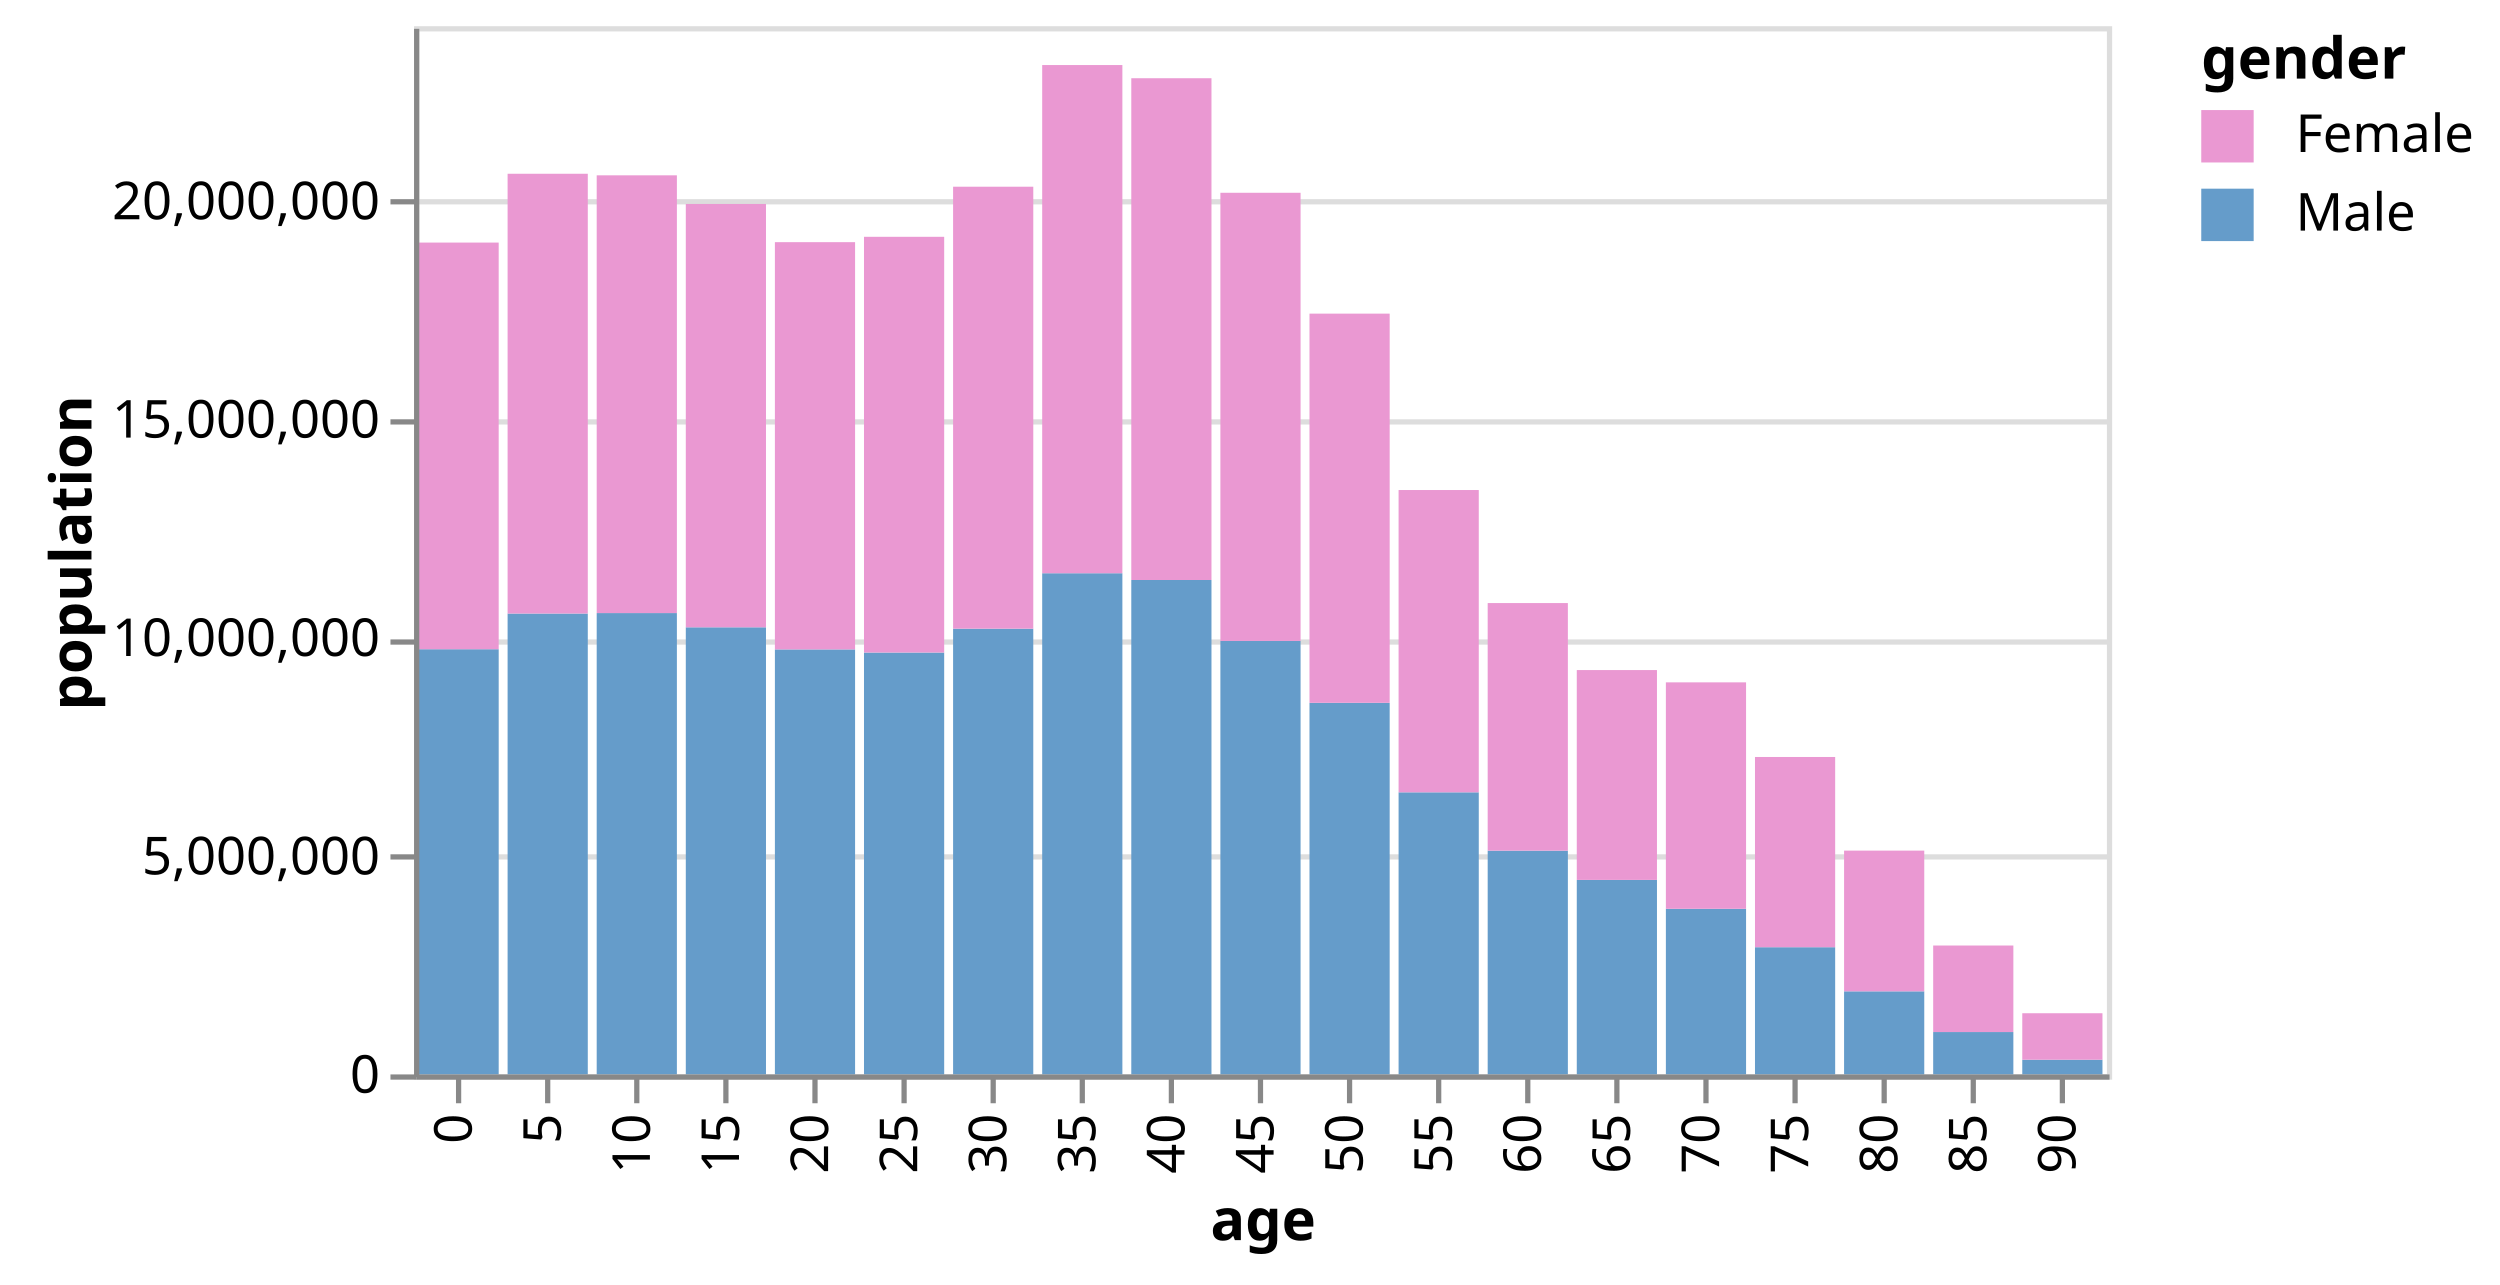
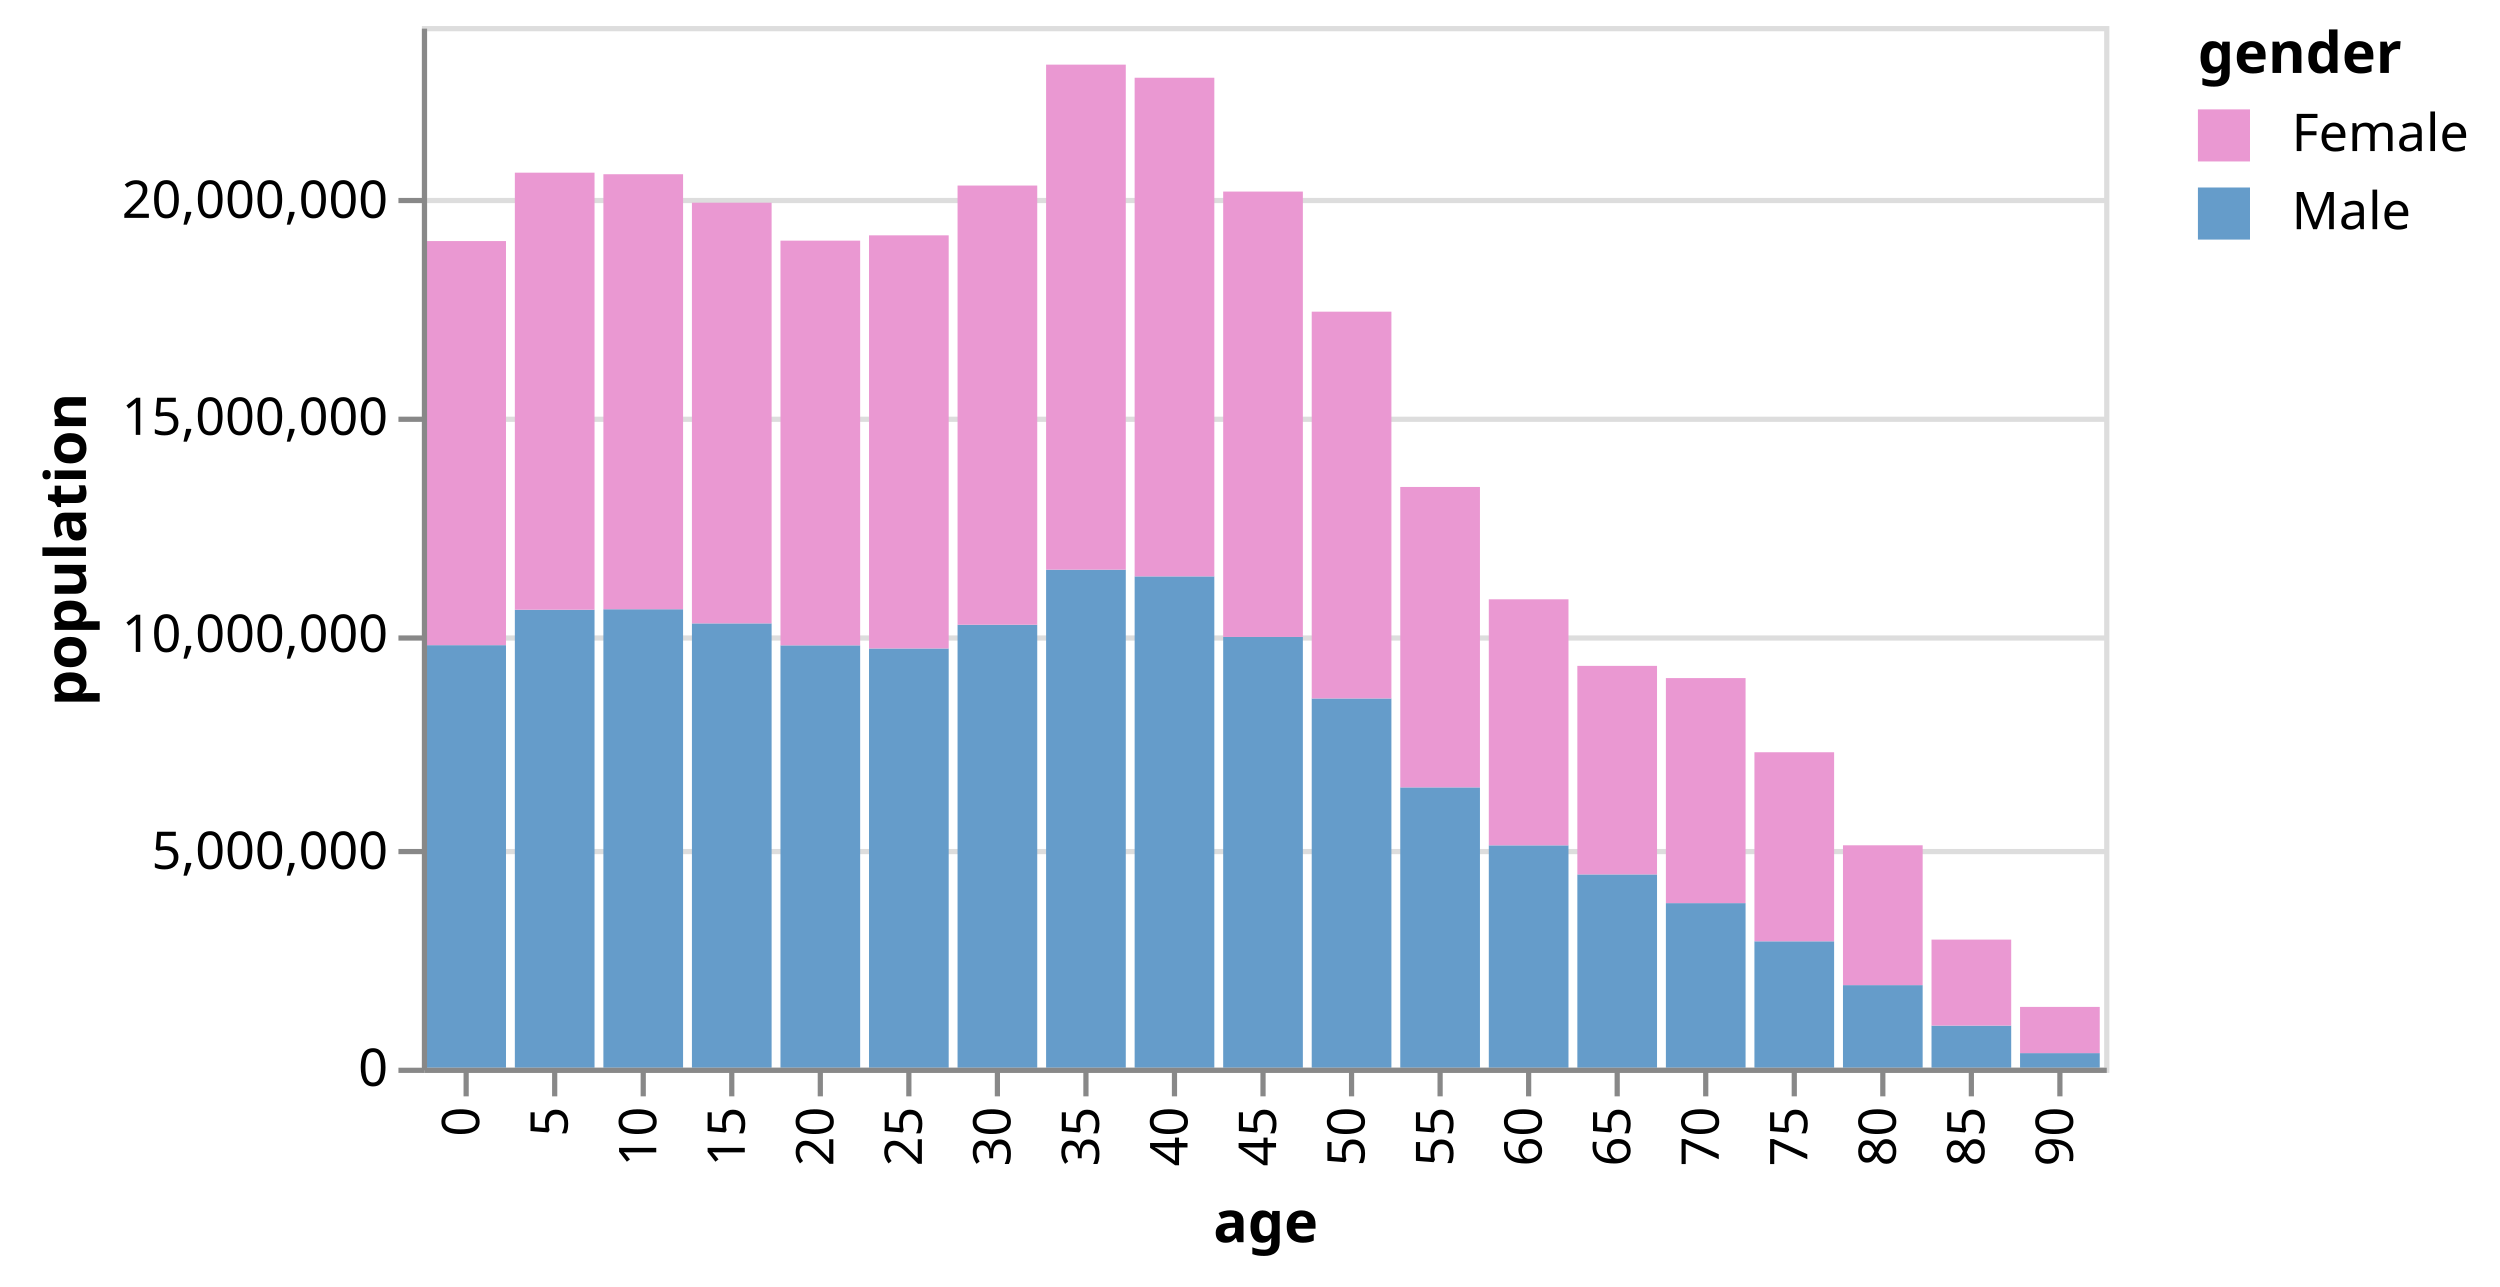
- <svg xmlns="http://www.w3.org/2000/svg" class="marks" width="477" height="245" viewBox="0 0 477 245" version="1.1">
-   <g transform="translate(79,5)">
+ <svg xmlns="http://www.w3.org/2000/svg" class="marks" width="480" height="247" viewBox="0 0 480 247" version="1.1">
+   <g transform="translate(81,5)">
    <g class="mark-group role-frame root">
      <g transform="translate(0,0)">
        <path class="background" d="M0.5,0.5h323v200h-323Z" style="fill: transparent; stroke: #ddd;" />
        <g>
          <g class="mark-group role-axis">
            <g transform="translate(0.5,0.5)">
              <path class="background" d="M0,0h0v0h0Z" style="pointer-events: none; fill: none;" />
              <g>
                <g class="mark-rule role-axis-grid" style="pointer-events: none;">
                  <line transform="translate(0,200)" x2="323" y2="0" style="fill: none; stroke: #ddd; stroke-width: 1; stroke-dasharray: ; opacity: 1;" />
                  <line transform="translate(0,158)" x2="323" y2="0" style="fill: none; stroke: #ddd; stroke-width: 1; stroke-dasharray: ; opacity: 1;" />
                  <line transform="translate(0,117)" x2="323" y2="0" style="fill: none; stroke: #ddd; stroke-width: 1; stroke-dasharray: ; opacity: 1;" />
                  <line transform="translate(0,75)" x2="323" y2="0" style="fill: none; stroke: #ddd; stroke-width: 1; stroke-dasharray: ; opacity: 1;" />
                  <line transform="translate(0,33)" x2="323" y2="0" style="fill: none; stroke: #ddd; stroke-width: 1; stroke-dasharray: ; opacity: 1;" />
                </g>
              </g>
            </g>
          </g>
          <g class="mark-rect role-mark marks">
            <path d="M0.85,118.872h15.3v81.128h-15.3Z" style="fill: #659CCA;" />
            <path d="M0.85,41.283h15.3v77.589h-15.3Z" style="fill: #EA98D2;" />
            <path d="M17.85,112.065h15.3v87.935h-15.3Z" style="fill: #659CCA;" />
            <path d="M17.85,28.152h15.3v83.913h-15.3Z" style="fill: #EA98D2;" />
            <path d="M34.85,111.973h15.3v88.027h-15.3Z" style="fill: #659CCA;" />
            <path d="M34.85,28.452h15.3v83.521h-15.3Z" style="fill: #EA98D2;" />
            <path d="M51.85,114.688h15.3v85.312h-15.3Z" style="fill: #659CCA;" />
            <path d="M51.85,33.916h15.3v80.772h-15.3Z" style="fill: #EA98D2;" />
            <path d="M68.85,118.906h15.3v81.094h-15.3Z" style="fill: #659CCA;" />
            <path d="M68.85,41.204h15.3v77.702h-15.3Z" style="fill: #EA98D2;" />
            <path d="M85.85,119.504h15.3v80.496h-15.3Z" style="fill: #659CCA;" />
            <path d="M85.85,40.183h15.3v79.321h-15.3Z" style="fill: #EA98D2;" />
            <path d="M102.85,114.951h15.3v85.049h-15.3Z" style="fill: #659CCA;" />
            <path d="M102.85,30.624h15.3v84.327h-15.3Z" style="fill: #EA98D2;" />
            <path d="M119.85,104.373h15.3v95.627h-15.3Z" style="fill: #659CCA;" />
            <path d="M119.85,7.41h15.3v96.964h-15.3Z" style="fill: #EA98D2;" />
            <path d="M136.85,105.665h15.3v94.335h-15.3Z" style="fill: #659CCA;" />
            <path d="M136.85,9.926h15.3v95.738h-15.3Z" style="fill: #EA98D2;" />
            <path d="M153.85,117.292h15.3v82.708h-15.3Z" style="fill: #659CCA;" />
            <path d="M153.85,31.781h15.3v85.51h-15.3Z" style="fill: #EA98D2;" />
            <path d="M170.85,129.101h15.3v70.899h-15.3Z" style="fill: #659CCA;" />
            <path d="M170.85,54.841h15.3v74.259h-15.3Z" style="fill: #EA98D2;" />
            <path d="M187.85,146.174h15.3v53.826h-15.3Z" style="fill: #659CCA;" />
            <path d="M187.85,88.497h15.3v57.677h-15.3Z" style="fill: #EA98D2;" />
            <path d="M204.85,157.305h15.3v42.695h-15.3Z" style="fill: #659CCA;" />
            <path d="M204.85,110.064h15.3v47.241h-15.3Z" style="fill: #EA98D2;" />
            <path d="M221.85,162.886h15.3v37.114h-15.3Z" style="fill: #659CCA;" />
            <path d="M221.85,122.847h15.3v40.04h-15.3Z" style="fill: #EA98D2;" />
            <path d="M238.85,168.399h15.3v31.601h-15.3Z" style="fill: #659CCA;" />
            <path d="M238.85,125.192h15.3v43.207h-15.3Z" style="fill: #EA98D2;" />
            <path d="M255.85,175.728h15.3v24.272h-15.3Z" style="fill: #659CCA;" />
            <path d="M255.85,139.431h15.3v36.297h-15.3Z" style="fill: #EA98D2;" />
            <path d="M272.85,184.145h15.3v15.855h-15.3Z" style="fill: #659CCA;" />
            <path d="M272.85,157.296h15.3v26.849h-15.3Z" style="fill: #EA98D2;" />
            <path d="M289.85,191.914h15.3v8.086h-15.3Z" style="fill: #659CCA;" />
            <path d="M289.85,175.404h15.3v16.51h-15.3Z" style="fill: #EA98D2;" />
            <path d="M306.85,197.197h15.3v2.803h-15.3Z" style="fill: #659CCA;" />
            <path d="M306.85,188.326h15.3v8.872h-15.3Z" style="fill: #EA98D2;" />
          </g>
          <g class="mark-group role-legend">
            <g transform="translate(341,0)">
-               <path class="background" d="M0,0h52v41h-52Z" style="pointer-events: none; fill: none;" />
+               <path class="background" d="M0,0h53v42h-53Z" style="pointer-events: none; fill: none;" />
              <g>
                <g class="mark-group role-legend-entry">
                  <g transform="translate(0,16)">
                    <path class="background" d="M0,0h0v0h0Z" style="pointer-events: none; fill: none;" />
                    <g>
                      <g class="mark-symbol role-legend-symbol" style="pointer-events: none;">
                        <path transform="translate(5,5)" d="M-5,-5h10v10h-10Z" style="fill: #EA98D2; stroke-width: 1.5; opacity: 1;" />
                        <path transform="translate(5,20)" d="M-5,-5h10v10h-10Z" style="fill: #659CCA; stroke-width: 1.5; opacity: 1;" />
                      </g>
                      <g class="mark-text role-legend-label" style="pointer-events: none;">
                        <text text-anchor="start" transform="translate(18,8)" style="font: 10px sans-serif; fill: #000; opacity: 1;">Female</text>
                        <text text-anchor="start" transform="translate(18,23)" style="font: 10px sans-serif; fill: #000; opacity: 1;">Male</text>
                      </g>
                    </g>
                  </g>
                </g>
                <g class="mark-text role-legend-title" style="pointer-events: none;">
-                   <text text-anchor="start" transform="translate(0,10)" style="font: bold 11px sans-serif; fill: #000; opacity: 1;">gender</text>
+                   <text text-anchor="start" transform="translate(0,9)" style="font: bold 11px sans-serif; fill: #000; opacity: 1;">gender</text>
                </g>
              </g>
            </g>
          </g>
          <g class="mark-group role-axis">
            <g transform="translate(0.5,200.5)">
              <path class="background" d="M0,0h0v0h0Z" style="pointer-events: none; fill: none;" />
              <g>
                <g class="mark-rule role-axis-tick" style="pointer-events: none;">
                  <line transform="translate(8,0)" x2="0" y2="5" style="fill: none; stroke: #888; stroke-width: 1; opacity: 1;" />
                  <line transform="translate(25,0)" x2="0" y2="5" style="fill: none; stroke: #888; stroke-width: 1; opacity: 1;" />
                  <line transform="translate(42,0)" x2="0" y2="5" style="fill: none; stroke: #888; stroke-width: 1; opacity: 1;" />
                  <line transform="translate(59,0)" x2="0" y2="5" style="fill: none; stroke: #888; stroke-width: 1; opacity: 1;" />
                  <line transform="translate(76,0)" x2="0" y2="5" style="fill: none; stroke: #888; stroke-width: 1; opacity: 1;" />
                  <line transform="translate(93,0)" x2="0" y2="5" style="fill: none; stroke: #888; stroke-width: 1; opacity: 1;" />
                  <line transform="translate(110,0)" x2="0" y2="5" style="fill: none; stroke: #888; stroke-width: 1; opacity: 1;" />
                  <line transform="translate(127,0)" x2="0" y2="5" style="fill: none; stroke: #888; stroke-width: 1; opacity: 1;" />
                  <line transform="translate(144,0)" x2="0" y2="5" style="fill: none; stroke: #888; stroke-width: 1; opacity: 1;" />
                  <line transform="translate(161,0)" x2="0" y2="5" style="fill: none; stroke: #888; stroke-width: 1; opacity: 1;" />
                  <line transform="translate(178,0)" x2="0" y2="5" style="fill: none; stroke: #888; stroke-width: 1; opacity: 1;" />
                  <line transform="translate(195,0)" x2="0" y2="5" style="fill: none; stroke: #888; stroke-width: 1; opacity: 1;" />
                  <line transform="translate(212,0)" x2="0" y2="5" style="fill: none; stroke: #888; stroke-width: 1; opacity: 1;" />
                  <line transform="translate(229,0)" x2="0" y2="5" style="fill: none; stroke: #888; stroke-width: 1; opacity: 1;" />
                  <line transform="translate(246,0)" x2="0" y2="5" style="fill: none; stroke: #888; stroke-width: 1; opacity: 1;" />
                  <line transform="translate(263,0)" x2="0" y2="5" style="fill: none; stroke: #888; stroke-width: 1; opacity: 1;" />
                  <line transform="translate(280,0)" x2="0" y2="5" style="fill: none; stroke: #888; stroke-width: 1; opacity: 1;" />
                  <line transform="translate(297,0)" x2="0" y2="5" style="fill: none; stroke: #888; stroke-width: 1; opacity: 1;" />
                  <line transform="translate(314,0)" x2="0" y2="5" style="fill: none; stroke: #888; stroke-width: 1; opacity: 1;" />
                </g>
                <g class="mark-text role-axis-label" style="pointer-events: none;">
                  <text text-anchor="end" transform="translate(7.5,7) rotate(270) translate(0,3)" style="font: 10px sans-serif; fill: #000; opacity: 1;">0</text>
                  <text text-anchor="end" transform="translate(24.5,7) rotate(270) translate(0,3)" style="font: 10px sans-serif; fill: #000; opacity: 1;">5</text>
                  <text text-anchor="end" transform="translate(41.5,7) rotate(270) translate(0,3)" style="font: 10px sans-serif; fill: #000; opacity: 1;">10</text>
                  <text text-anchor="end" transform="translate(58.5,7) rotate(270) translate(0,3)" style="font: 10px sans-serif; fill: #000; opacity: 1;">15</text>
                  <text text-anchor="end" transform="translate(75.5,7) rotate(270) translate(0,3)" style="font: 10px sans-serif; fill: #000; opacity: 1;">20</text>
                  <text text-anchor="end" transform="translate(92.5,7) rotate(270) translate(0,3)" style="font: 10px sans-serif; fill: #000; opacity: 1;">25</text>
                  <text text-anchor="end" transform="translate(109.5,7) rotate(270) translate(0,3)" style="font: 10px sans-serif; fill: #000; opacity: 1;">30</text>
                  <text text-anchor="end" transform="translate(126.5,7) rotate(270) translate(0,3)" style="font: 10px sans-serif; fill: #000; opacity: 1;">35</text>
                  <text text-anchor="end" transform="translate(143.5,7) rotate(270) translate(0,3)" style="font: 10px sans-serif; fill: #000; opacity: 1;">40</text>
                  <text text-anchor="end" transform="translate(160.5,7) rotate(270) translate(0,3)" style="font: 10px sans-serif; fill: #000; opacity: 1;">45</text>
                  <text text-anchor="end" transform="translate(177.5,7) rotate(270) translate(0,3)" style="font: 10px sans-serif; fill: #000; opacity: 1;">50</text>
                  <text text-anchor="end" transform="translate(194.5,7) rotate(270) translate(0,3)" style="font: 10px sans-serif; fill: #000; opacity: 1;">55</text>
                  <text text-anchor="end" transform="translate(211.5,7) rotate(270) translate(0,3)" style="font: 10px sans-serif; fill: #000; opacity: 1;">60</text>
                  <text text-anchor="end" transform="translate(228.5,7) rotate(270) translate(0,3)" style="font: 10px sans-serif; fill: #000; opacity: 1;">65</text>
                  <text text-anchor="end" transform="translate(245.5,7) rotate(270) translate(0,3)" style="font: 10px sans-serif; fill: #000; opacity: 1;">70</text>
                  <text text-anchor="end" transform="translate(262.5,7) rotate(270) translate(0,3)" style="font: 10px sans-serif; fill: #000; opacity: 1;">75</text>
                  <text text-anchor="end" transform="translate(279.5,7) rotate(270) translate(0,3)" style="font: 10px sans-serif; fill: #000; opacity: 1;">80</text>
                  <text text-anchor="end" transform="translate(296.5,7) rotate(270) translate(0,3)" style="font: 10px sans-serif; fill: #000; opacity: 1;">85</text>
                  <text text-anchor="end" transform="translate(313.5,7) rotate(270) translate(0,3)" style="font: 10px sans-serif; fill: #000; opacity: 1;">90</text>
                </g>
                <g class="mark-rule role-axis-domain" style="pointer-events: none;">
                  <line transform="translate(0,0)" x2="323" y2="0" style="fill: none; stroke: #888; stroke-width: 1; opacity: 1;" />
                </g>
                <g class="mark-text role-axis-title" style="pointer-events: none;">
-                   <text text-anchor="middle" transform="translate(161.5,31.12305)" style="font: bold 11px sans-serif; fill: #000; opacity: 1;">age</text>
+                   <text text-anchor="middle" transform="translate(161.5,33)" style="font: bold 11px sans-serif; fill: #000; opacity: 1;">age</text>
                </g>
              </g>
            </g>
          </g>
          <g class="mark-group role-axis">
            <g transform="translate(0.5,0.5)">
              <path class="background" d="M0,0h0v0h0Z" style="pointer-events: none; fill: none;" />
              <g>
                <g class="mark-rule role-axis-tick" style="pointer-events: none;">
                  <line transform="translate(0,200)" x2="-5" y2="0" style="fill: none; stroke: #888; stroke-width: 1; opacity: 1;" />
                  <line transform="translate(0,158)" x2="-5" y2="0" style="fill: none; stroke: #888; stroke-width: 1; opacity: 1;" />
                  <line transform="translate(0,117)" x2="-5" y2="0" style="fill: none; stroke: #888; stroke-width: 1; opacity: 1;" />
                  <line transform="translate(0,75)" x2="-5" y2="0" style="fill: none; stroke: #888; stroke-width: 1; opacity: 1;" />
                  <line transform="translate(0,33)" x2="-5" y2="0" style="fill: none; stroke: #888; stroke-width: 1; opacity: 1;" />
                </g>
                <g class="mark-text role-axis-label" style="pointer-events: none;">
                  <text text-anchor="end" transform="translate(-7,203)" style="font: 10px sans-serif; fill: #000; opacity: 1;">0</text>
                  <text text-anchor="end" transform="translate(-7,161.3333)" style="font: 10px sans-serif; fill: #000; opacity: 1;">5,000,000</text>
                  <text text-anchor="end" transform="translate(-7,119.6667)" style="font: 10px sans-serif; fill: #000; opacity: 1;">10,000,000</text>
                  <text text-anchor="end" transform="translate(-7,78)" style="font: 10px sans-serif; fill: #000; opacity: 1;">15,000,000</text>
                  <text text-anchor="end" transform="translate(-7,36.33333)" style="font: 10px sans-serif; fill: #000; opacity: 1;">20,000,000</text>
                </g>
                <g class="mark-rule role-axis-domain" style="pointer-events: none;">
                  <line transform="translate(0,200)" x2="0" y2="-200" style="fill: none; stroke: #888; stroke-width: 1; opacity: 1;" />
                </g>
                <g class="mark-text role-axis-title" style="pointer-events: none;">
-                   <text text-anchor="middle" transform="translate(-60.04883,100) rotate(-90) translate(0,-2)" style="font: bold 11px sans-serif; fill: #000; opacity: 1;">population</text>
+                   <text text-anchor="middle" transform="translate(-63,100) rotate(-90) translate(0,-2)" style="font: bold 11px sans-serif; fill: #000; opacity: 1;">population</text>
                </g>
              </g>
            </g>
          </g>
        </g>
      </g>
    </g>
  </g>
</svg>
